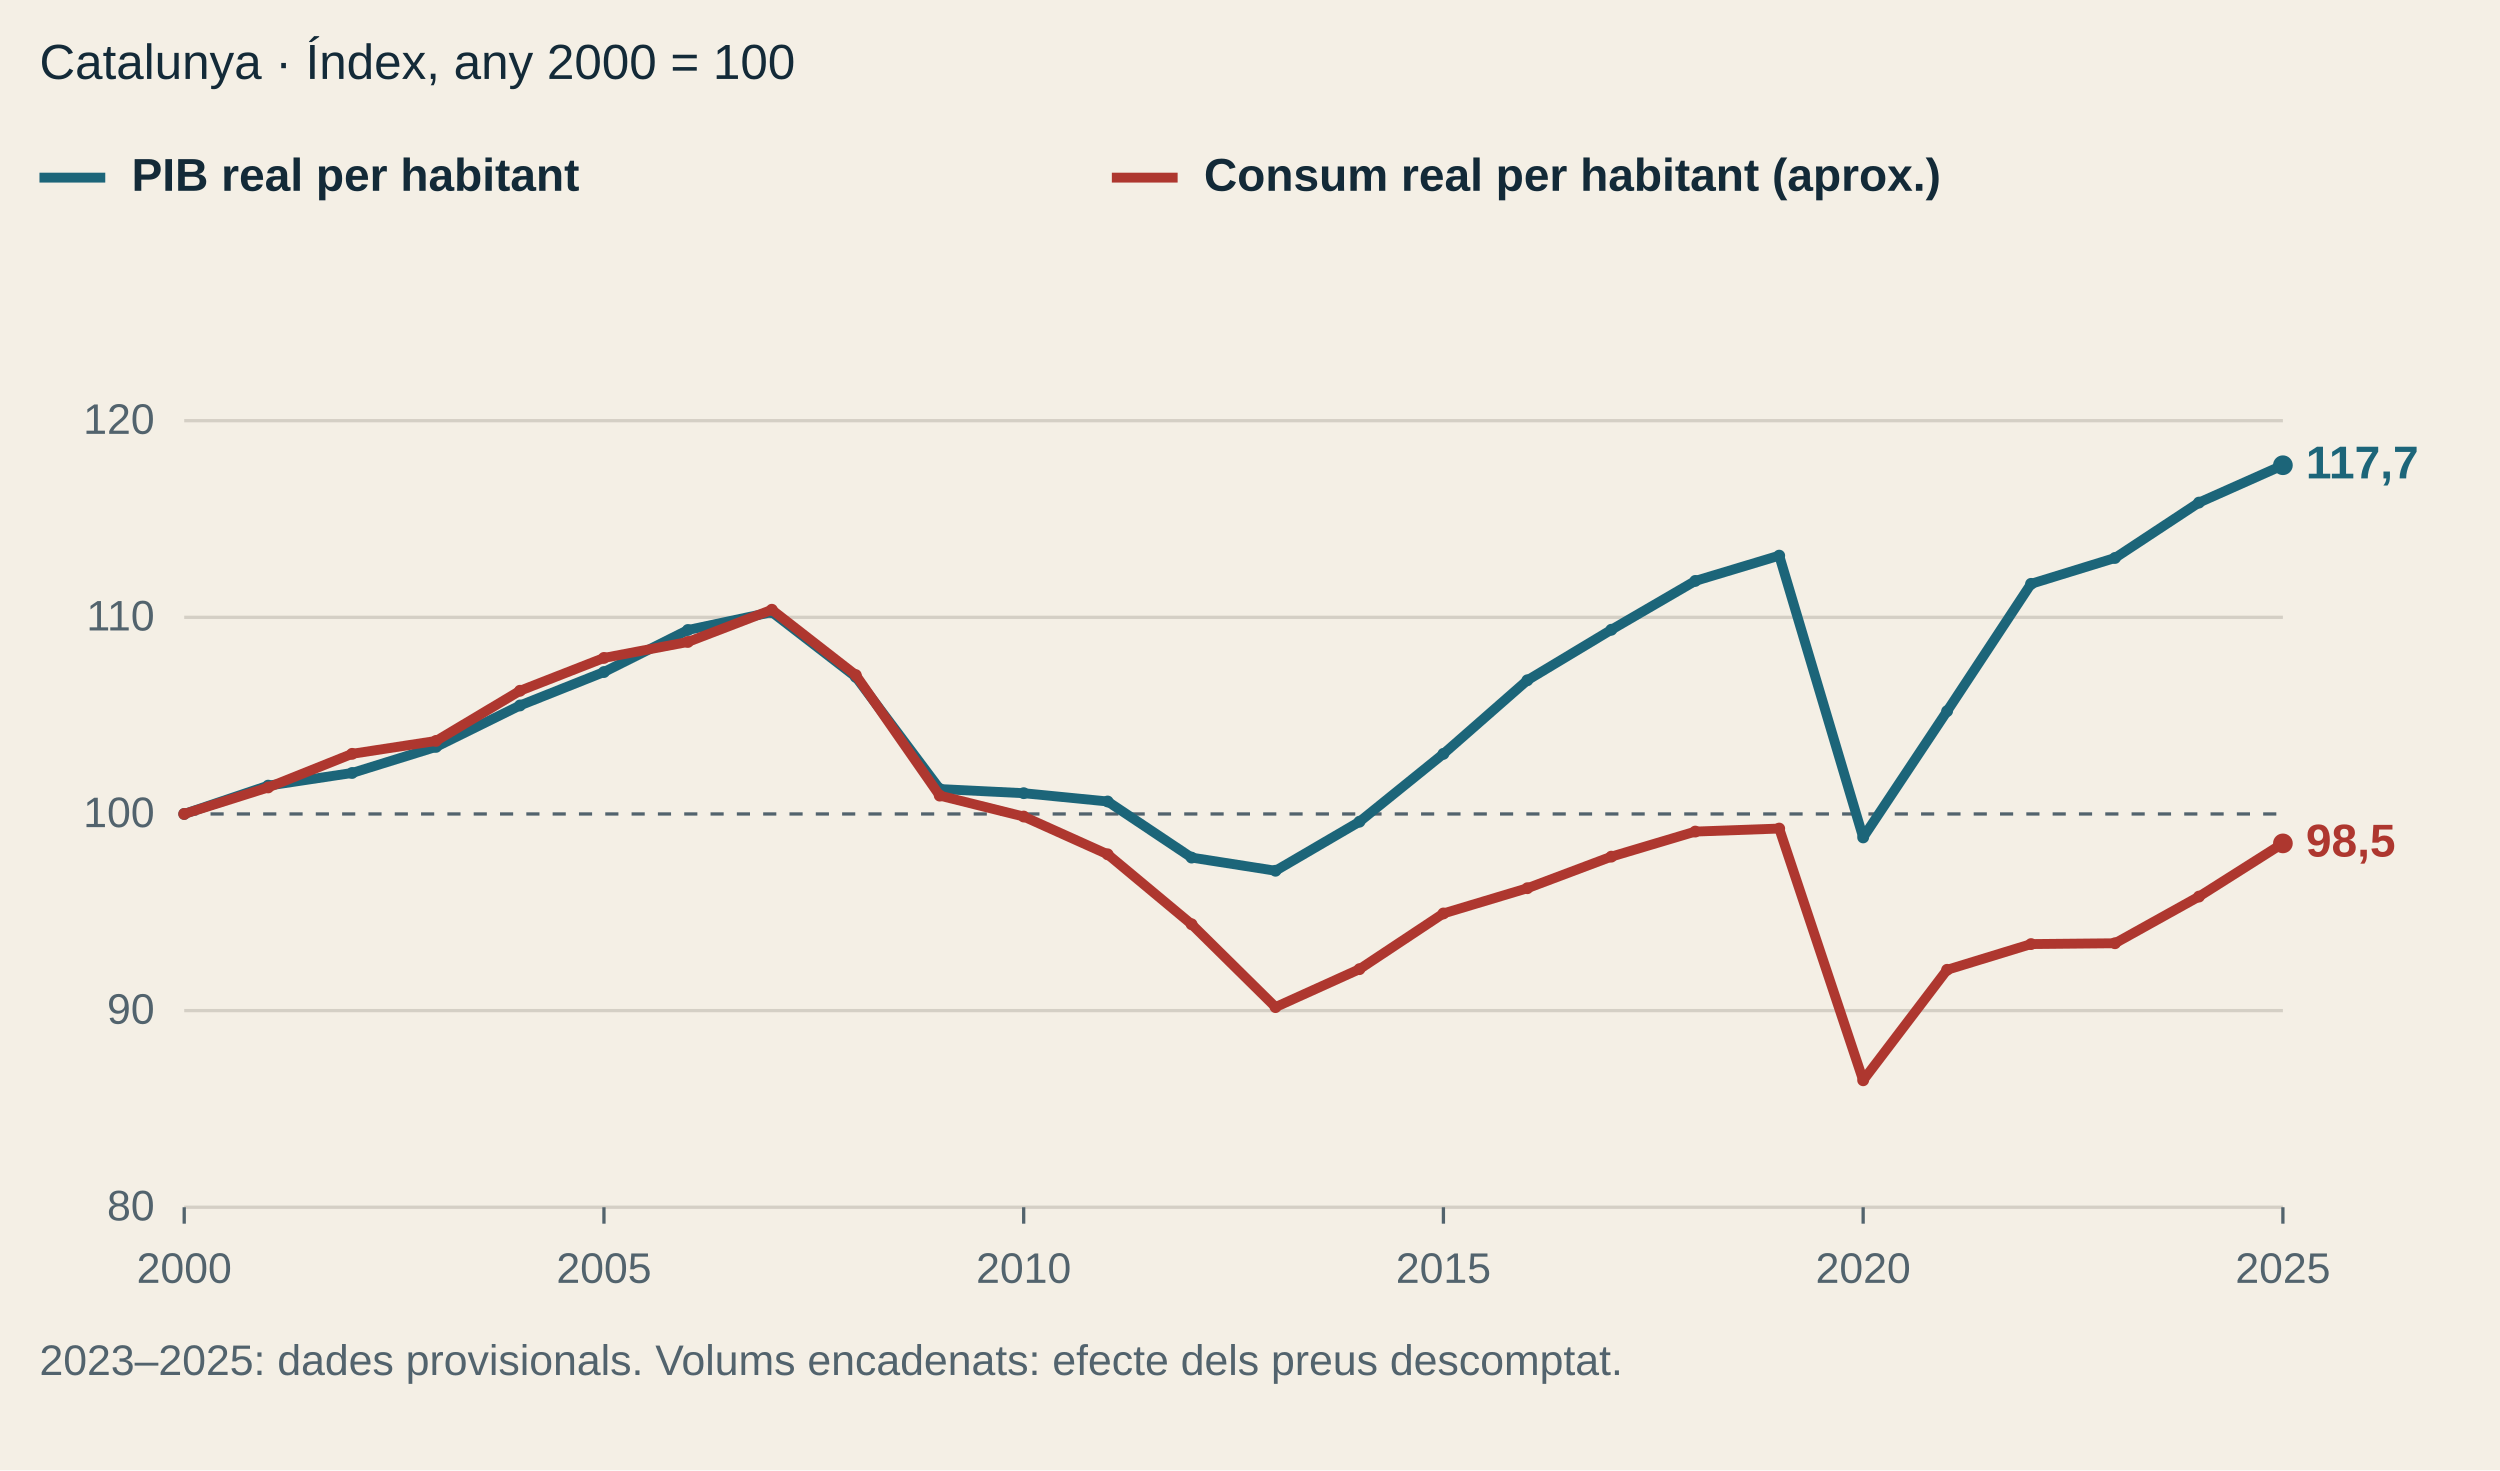
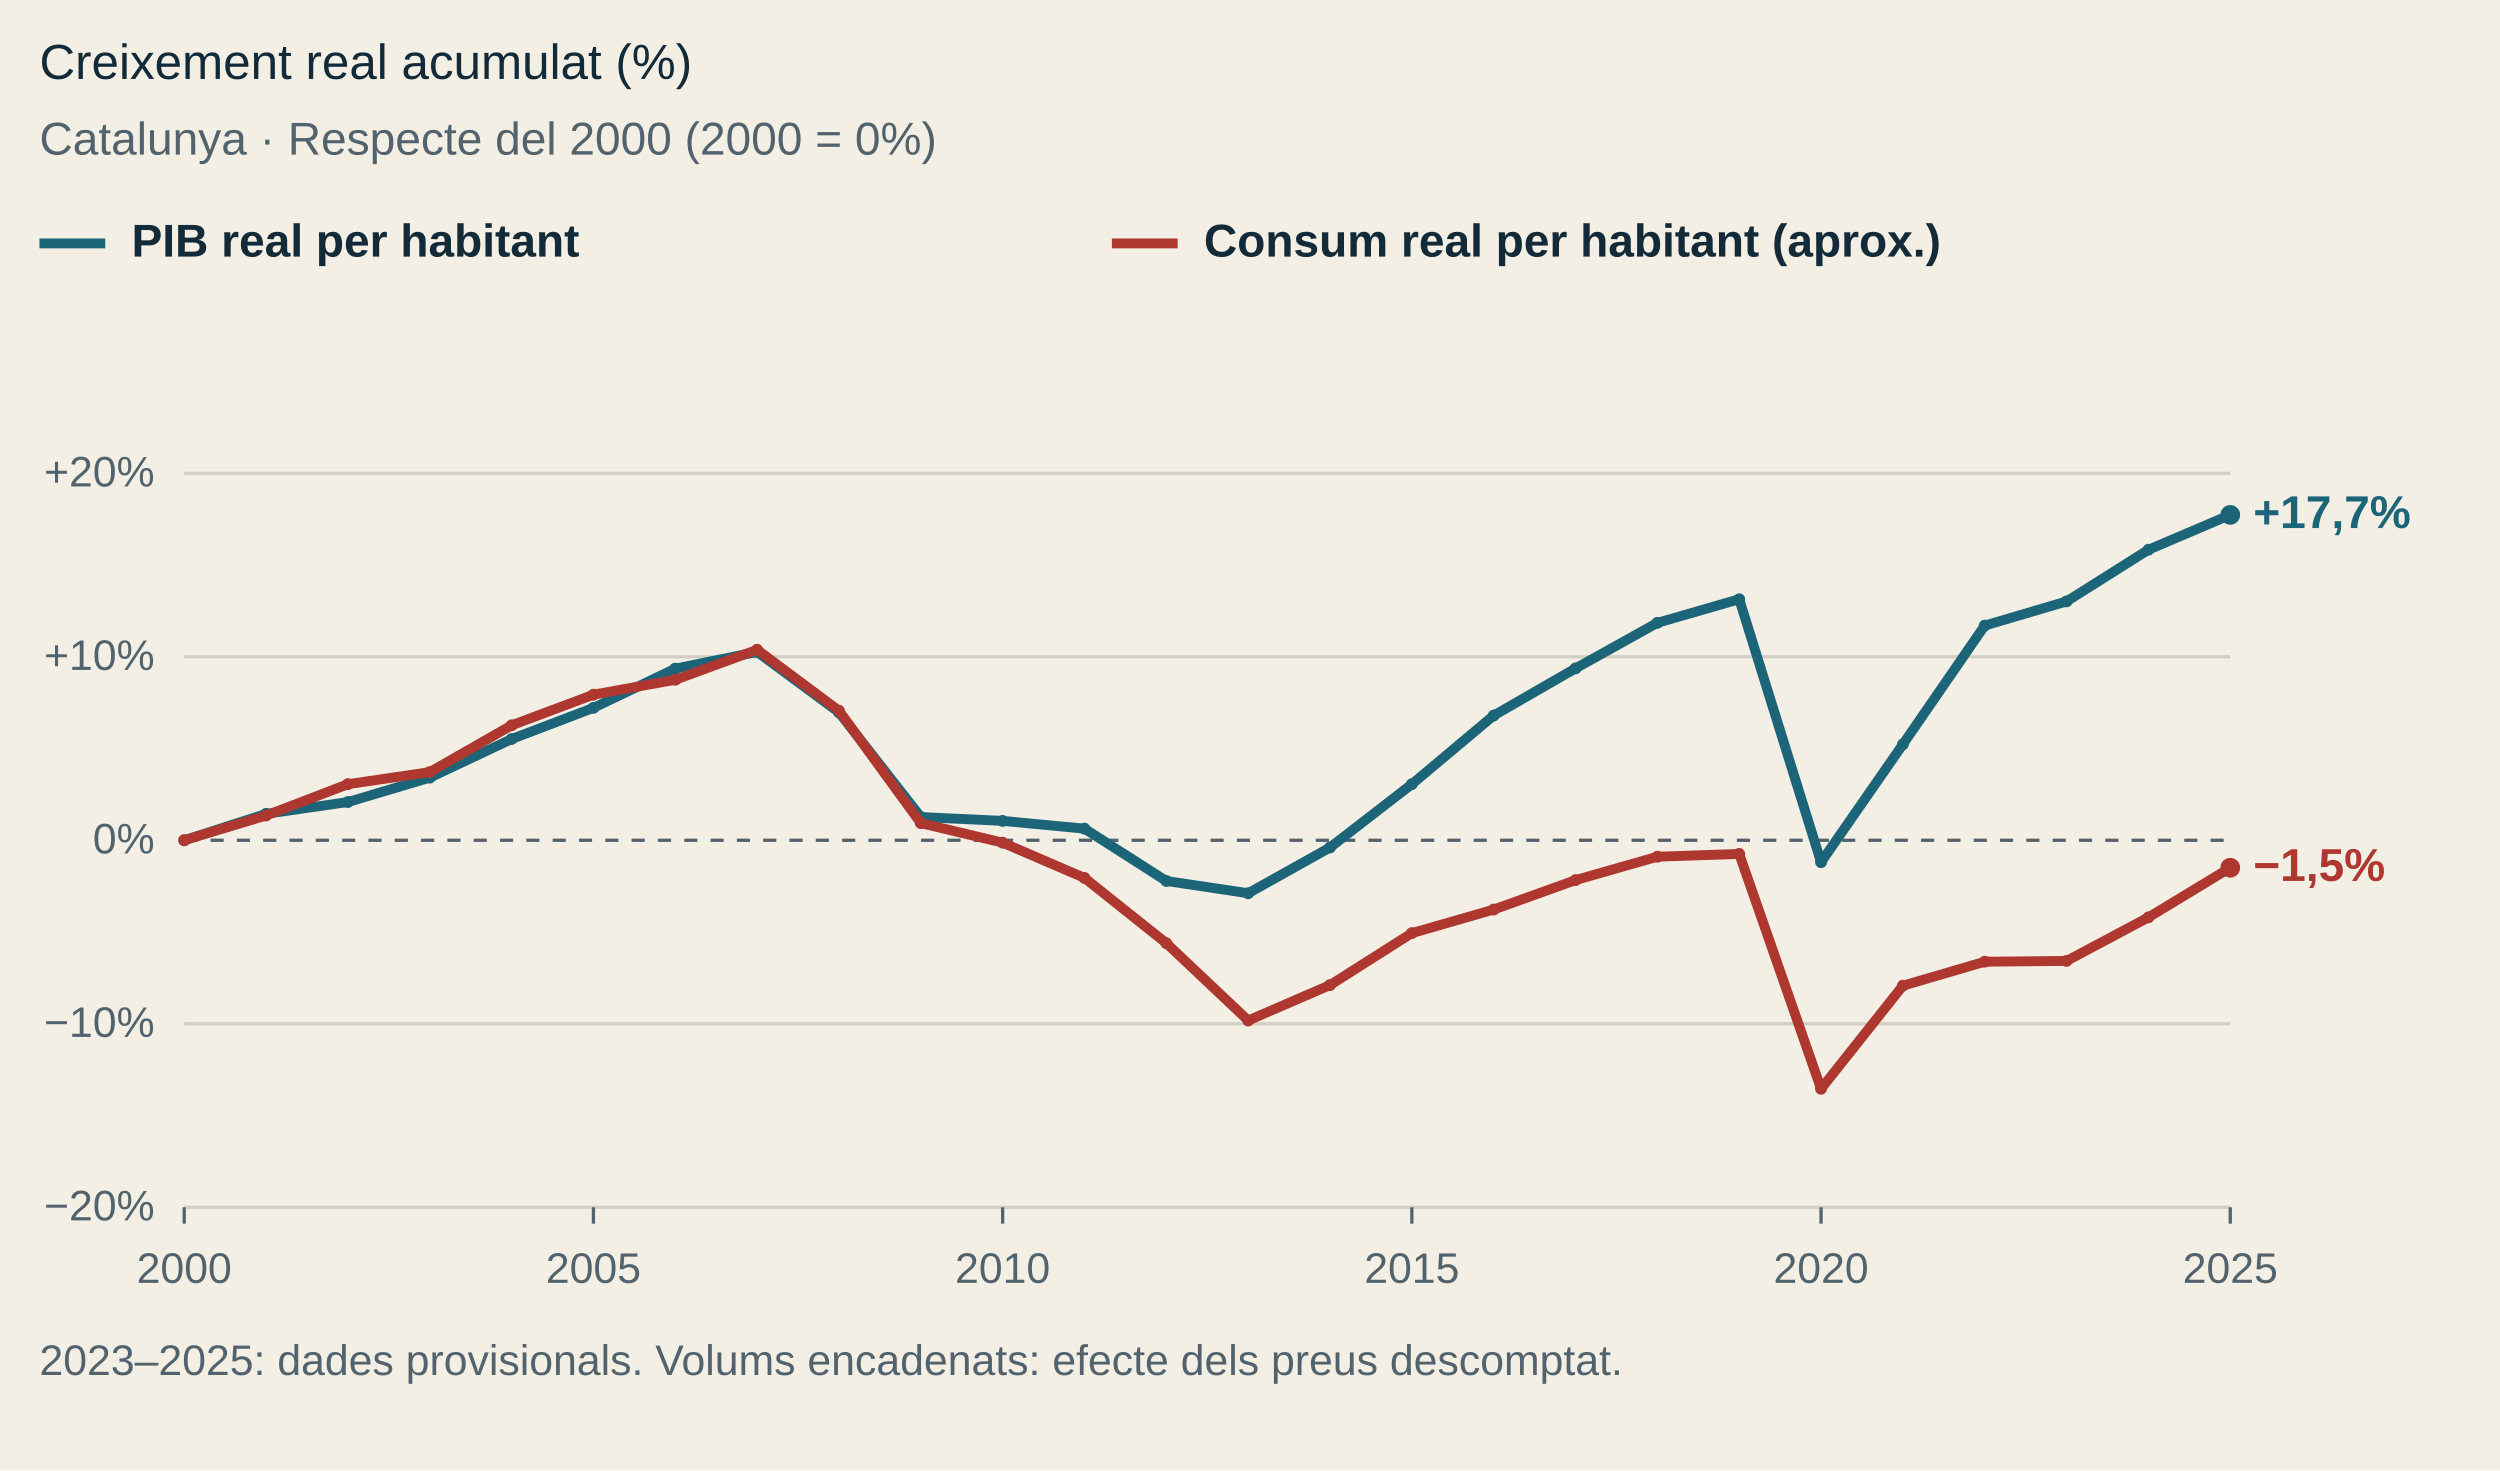
<svg xmlns="http://www.w3.org/2000/svg" width="760" height="447" viewBox="0 0 760 447" role="img" aria-labelledby="chart-title chart-description">
  <rect x="0" y="0" width="760" height="447" fill="#f4efe5" rx="0" />
-   <text x="12" y="24" fill="#132a38" text-anchor="start" font-family="Arial, sans-serif" font-size="15" font-weight="400">Catalunya · Índex, any 2000 = 100</text>
-   <line x1="12" y1="54" x2="32" y2="54" stroke="#1c6579" stroke-width="3" />
-   <text x="40" y="58" fill="#132a38" text-anchor="start" font-family="Arial, sans-serif" font-size="14" font-weight="600">PIB real per habitant</text>
-   <line x1="338" y1="54" x2="358" y2="54" stroke="#ae372f" stroke-width="3" />
-   <text x="366" y="58" fill="#132a38" text-anchor="start" font-family="Arial, sans-serif" font-size="14" font-weight="600">Consum real per habitant (aprox.)</text>
-   <line x1="56" y1="367" x2="694" y2="367" stroke="#d4cfc5" stroke-width="1" />
-   <text x="47" y="371" fill="#52636d" text-anchor="end" font-family="Arial, sans-serif" font-size="13" font-weight="400">80</text>
-   <line x1="56" y1="307.222" x2="694" y2="307.222" stroke="#d4cfc5" stroke-width="1" />
-   <text x="47" y="311.222" fill="#52636d" text-anchor="end" font-family="Arial, sans-serif" font-size="13" font-weight="400">90</text>
-   <line x1="56" y1="247.444" x2="694" y2="247.444" stroke="#52636d" stroke-width="1" stroke-dasharray="4 4" />
-   <text x="47" y="251.444" fill="#52636d" text-anchor="end" font-family="Arial, sans-serif" font-size="13" font-weight="400">100</text>
-   <line x1="56" y1="187.667" x2="694" y2="187.667" stroke="#d4cfc5" stroke-width="1" />
-   <text x="47" y="191.667" fill="#52636d" text-anchor="end" font-family="Arial, sans-serif" font-size="13" font-weight="400">110</text>
-   <line x1="56" y1="127.889" x2="694" y2="127.889" stroke="#d4cfc5" stroke-width="1" />
-   <text x="47" y="131.889" fill="#52636d" text-anchor="end" font-family="Arial, sans-serif" font-size="13" font-weight="400">120</text>
+   <text x="12" y="24" fill="#132a38" text-anchor="start" font-family="Arial, sans-serif" font-size="15" font-weight="400">Creixement real acumulat (%)</text>
+   <text x="12" y="47" fill="#52636d" text-anchor="start" font-family="Arial, sans-serif" font-size="14" font-weight="400">Catalunya · Respecte del 2000 (2000 = 0%)</text>
+   <line x1="12" y1="74" x2="32" y2="74" stroke="#1c6579" stroke-width="3" />
+   <text x="40" y="78" fill="#132a38" text-anchor="start" font-family="Arial, sans-serif" font-size="14" font-weight="600">PIB real per habitant</text>
+   <line x1="338" y1="74" x2="358" y2="74" stroke="#ae372f" stroke-width="3" />
+   <text x="366" y="78" fill="#132a38" text-anchor="start" font-family="Arial, sans-serif" font-size="14" font-weight="600">Consum real per habitant (aprox.)</text>
+   <line x1="56" y1="367" x2="678" y2="367" stroke="#d4cfc5" stroke-width="1" />
+   <text x="47" y="371" fill="#52636d" text-anchor="end" font-family="Arial, sans-serif" font-size="13" font-weight="400">−20%</text>
+   <line x1="56" y1="311.222" x2="678" y2="311.222" stroke="#d4cfc5" stroke-width="1" />
+   <text x="47" y="315.222" fill="#52636d" text-anchor="end" font-family="Arial, sans-serif" font-size="13" font-weight="400">−10%</text>
+   <line x1="56" y1="255.444" x2="678" y2="255.444" stroke="#52636d" stroke-width="1" stroke-dasharray="4 4" />
+   <text x="47" y="259.444" fill="#52636d" text-anchor="end" font-family="Arial, sans-serif" font-size="13" font-weight="400">0%</text>
+   <line x1="56" y1="199.667" x2="678" y2="199.667" stroke="#d4cfc5" stroke-width="1" />
+   <text x="47" y="203.667" fill="#52636d" text-anchor="end" font-family="Arial, sans-serif" font-size="13" font-weight="400">+10%</text>
+   <line x1="56" y1="143.889" x2="678" y2="143.889" stroke="#d4cfc5" stroke-width="1" />
+   <text x="47" y="147.889" fill="#52636d" text-anchor="end" font-family="Arial, sans-serif" font-size="13" font-weight="400">+20%</text>
  <line x1="56" y1="367" x2="56" y2="372" stroke="#52636d" stroke-width="1" />
  <text x="56" y="390" fill="#52636d" text-anchor="middle" font-family="Arial, sans-serif" font-size="13" font-weight="400">2000</text>
-   <line x1="183.6" y1="367" x2="183.6" y2="372" stroke="#52636d" stroke-width="1" />
-   <text x="183.6" y="390" fill="#52636d" text-anchor="middle" font-family="Arial, sans-serif" font-size="13" font-weight="400">2005</text>
-   <line x1="311.2" y1="367" x2="311.2" y2="372" stroke="#52636d" stroke-width="1" />
-   <text x="311.2" y="390" fill="#52636d" text-anchor="middle" font-family="Arial, sans-serif" font-size="13" font-weight="400">2010</text>
-   <line x1="438.8" y1="367" x2="438.8" y2="372" stroke="#52636d" stroke-width="1" />
-   <text x="438.8" y="390" fill="#52636d" text-anchor="middle" font-family="Arial, sans-serif" font-size="13" font-weight="400">2015</text>
-   <line x1="566.4" y1="367" x2="566.4" y2="372" stroke="#52636d" stroke-width="1" />
-   <text x="566.4" y="390" fill="#52636d" text-anchor="middle" font-family="Arial, sans-serif" font-size="13" font-weight="400">2020</text>
-   <line x1="694" y1="367" x2="694" y2="372" stroke="#52636d" stroke-width="1" />
-   <text x="694" y="390" fill="#52636d" text-anchor="middle" font-family="Arial, sans-serif" font-size="13" font-weight="400">2025</text>
-   <path d="M56.00,247.44 L81.52,238.84 L107.04,234.98 L132.56,227.05 L158.08,214.46 L183.60,204.30 L209.12,191.52 L234.64,186.08 L260.16,205.77 L285.68,239.87 L311.20,241.13 L336.72,243.65 L362.24,260.71 L387.76,264.71 L413.28,249.80 L438.80,229.17 L464.32,206.80 L489.84,191.45 L515.36,176.60 L540.88,168.91 L566.40,254.58 L591.92,216.19 L617.44,177.49 L642.96,169.62 L668.48,152.79 L694.00,141.43" fill="none" stroke="#1c6579" stroke-width="3" stroke-linecap="round" stroke-linejoin="round" />
-   <circle cx="56" cy="247.444" r="1.8" fill="#1c6579" />
-   <circle cx="81.52" cy="238.837" r="1.8" fill="#1c6579" />
-   <circle cx="107.04" cy="234.984" r="1.8" fill="#1c6579" />
-   <circle cx="132.56" cy="227.048" r="1.8" fill="#1c6579" />
-   <circle cx="158.08" cy="214.464" r="1.8" fill="#1c6579" />
-   <circle cx="183.6" cy="204.304" r="1.8" fill="#1c6579" />
-   <circle cx="209.12" cy="191.517" r="1.8" fill="#1c6579" />
-   <circle cx="234.64" cy="186.075" r="1.8" fill="#1c6579" />
-   <circle cx="260.16" cy="205.768" r="1.8" fill="#1c6579" />
-   <circle cx="285.68" cy="239.869" r="1.8" fill="#1c6579" />
-   <circle cx="311.2" cy="241.126" r="1.8" fill="#1c6579" />
-   <circle cx="336.72" cy="243.653" r="1.8" fill="#1c6579" />
-   <circle cx="362.24" cy="260.705" r="1.8" fill="#1c6579" />
-   <circle cx="387.76" cy="264.708" r="1.8" fill="#1c6579" />
-   <circle cx="413.28" cy="249.799" r="1.8" fill="#1c6579" />
-   <circle cx="438.8" cy="229.171" r="1.8" fill="#1c6579" />
-   <circle cx="464.32" cy="206.802" r="1.8" fill="#1c6579" />
-   <circle cx="489.84" cy="191.446" r="1.8" fill="#1c6579" />
-   <circle cx="515.36" cy="176.6" r="1.8" fill="#1c6579" />
-   <circle cx="540.88" cy="168.907" r="1.8" fill="#1c6579" />
-   <circle cx="566.4" cy="254.576" r="1.8" fill="#1c6579" />
-   <circle cx="591.92" cy="216.19" r="1.8" fill="#1c6579" />
-   <circle cx="617.44" cy="177.49" r="1.8" fill="#1c6579" />
-   <circle cx="642.96" cy="169.621" r="1.8" fill="#1c6579" />
-   <circle cx="668.48" cy="152.789" r="1.8" fill="#1c6579" />
-   <circle cx="694" cy="141.43" r="1.8" fill="#1c6579" />
-   <circle cx="694" cy="141.43" r="3" fill="#1c6579" />
-   <text x="701" y="145.43" fill="#1c6579" text-anchor="start" font-family="Arial, sans-serif" font-size="14" font-weight="700">117,7</text>
-   <path d="M56.00,247.44 L81.52,239.38 L107.04,229.16 L132.56,225.24 L158.08,209.99 L183.60,200.01 L209.12,195.15 L234.64,185.36 L260.16,205.22 L285.68,241.87 L311.20,248.23 L336.72,259.71 L362.24,280.97 L387.76,306.16 L413.28,294.62 L438.80,277.69 L464.32,270.02 L489.84,260.42 L515.36,252.80 L540.88,251.88 L566.40,328.41 L591.92,294.82 L617.44,287.00 L642.96,286.75 L668.48,272.56 L694.00,256.39" fill="none" stroke="#ae372f" stroke-width="3" stroke-linecap="round" stroke-linejoin="round" />
-   <circle cx="56" cy="247.444" r="1.8" fill="#ae372f" />
-   <circle cx="81.52" cy="239.379" r="1.8" fill="#ae372f" />
-   <circle cx="107.04" cy="229.164" r="1.8" fill="#ae372f" />
-   <circle cx="132.56" cy="225.237" r="1.8" fill="#ae372f" />
-   <circle cx="158.08" cy="209.99" r="1.8" fill="#ae372f" />
-   <circle cx="183.6" cy="200.009" r="1.8" fill="#ae372f" />
-   <circle cx="209.12" cy="195.154" r="1.8" fill="#ae372f" />
-   <circle cx="234.64" cy="185.363" r="1.8" fill="#ae372f" />
-   <circle cx="260.16" cy="205.224" r="1.8" fill="#ae372f" />
-   <circle cx="285.68" cy="241.866" r="1.8" fill="#ae372f" />
-   <circle cx="311.2" cy="248.227" r="1.8" fill="#ae372f" />
-   <circle cx="336.72" cy="259.712" r="1.8" fill="#ae372f" />
-   <circle cx="362.24" cy="280.971" r="1.8" fill="#ae372f" />
-   <circle cx="387.76" cy="306.162" r="1.8" fill="#ae372f" />
-   <circle cx="413.28" cy="294.624" r="1.8" fill="#ae372f" />
-   <circle cx="438.8" cy="277.694" r="1.8" fill="#ae372f" />
-   <circle cx="464.32" cy="270.017" r="1.8" fill="#ae372f" />
-   <circle cx="489.84" cy="260.421" r="1.8" fill="#ae372f" />
-   <circle cx="515.36" cy="252.799" r="1.8" fill="#ae372f" />
-   <circle cx="540.88" cy="251.884" r="1.8" fill="#ae372f" />
-   <circle cx="566.4" cy="328.407" r="1.8" fill="#ae372f" />
-   <circle cx="591.92" cy="294.819" r="1.8" fill="#ae372f" />
-   <circle cx="617.44" cy="287.003" r="1.8" fill="#ae372f" />
-   <circle cx="642.96" cy="286.745" r="1.8" fill="#ae372f" />
-   <circle cx="668.48" cy="272.562" r="1.8" fill="#ae372f" />
-   <circle cx="694" cy="256.392" r="1.8" fill="#ae372f" />
-   <circle cx="694" cy="256.392" r="3" fill="#ae372f" />
-   <text x="701" y="260.392" fill="#ae372f" text-anchor="start" font-family="Arial, sans-serif" font-size="14" font-weight="700">98,5</text>
+   <line x1="180.4" y1="367" x2="180.4" y2="372" stroke="#52636d" stroke-width="1" />
+   <text x="180.4" y="390" fill="#52636d" text-anchor="middle" font-family="Arial, sans-serif" font-size="13" font-weight="400">2005</text>
+   <line x1="304.8" y1="367" x2="304.8" y2="372" stroke="#52636d" stroke-width="1" />
+   <text x="304.8" y="390" fill="#52636d" text-anchor="middle" font-family="Arial, sans-serif" font-size="13" font-weight="400">2010</text>
+   <line x1="429.2" y1="367" x2="429.2" y2="372" stroke="#52636d" stroke-width="1" />
+   <text x="429.2" y="390" fill="#52636d" text-anchor="middle" font-family="Arial, sans-serif" font-size="13" font-weight="400">2015</text>
+   <line x1="553.6" y1="367" x2="553.6" y2="372" stroke="#52636d" stroke-width="1" />
+   <text x="553.6" y="390" fill="#52636d" text-anchor="middle" font-family="Arial, sans-serif" font-size="13" font-weight="400">2020</text>
+   <line x1="678" y1="367" x2="678" y2="372" stroke="#52636d" stroke-width="1" />
+   <text x="678" y="390" fill="#52636d" text-anchor="middle" font-family="Arial, sans-serif" font-size="13" font-weight="400">2025</text>
+   <path d="M56.00,255.44 L80.88,247.41 L105.76,243.82 L130.64,236.41 L155.52,224.67 L180.40,215.19 L205.28,203.26 L230.16,198.18 L255.04,216.56 L279.92,248.38 L304.80,249.55 L329.68,251.91 L354.56,267.82 L379.44,271.55 L404.32,257.64 L429.20,238.39 L454.08,217.52 L478.96,203.19 L503.84,189.34 L528.72,182.16 L553.60,262.10 L578.48,226.28 L603.36,190.17 L628.24,182.83 L653.12,167.12 L678.00,156.52" fill="none" stroke="#1c6579" stroke-width="3" stroke-linecap="round" stroke-linejoin="round" />
+   <circle cx="56" cy="255.444" r="1.8" fill="#1c6579" />
+   <circle cx="80.88" cy="247.413" r="1.8" fill="#1c6579" />
+   <circle cx="105.76" cy="243.818" r="1.8" fill="#1c6579" />
+   <circle cx="130.64" cy="236.413" r="1.8" fill="#1c6579" />
+   <circle cx="155.52" cy="224.671" r="1.8" fill="#1c6579" />
+   <circle cx="180.4" cy="215.191" r="1.8" fill="#1c6579" />
+   <circle cx="205.28" cy="203.26" r="1.8" fill="#1c6579" />
+   <circle cx="230.16" cy="198.182" r="1.8" fill="#1c6579" />
+   <circle cx="255.04" cy="216.557" r="1.8" fill="#1c6579" />
+   <circle cx="279.92" cy="248.376" r="1.8" fill="#1c6579" />
+   <circle cx="304.8" cy="249.549" r="1.8" fill="#1c6579" />
+   <circle cx="329.68" cy="251.906" r="1.8" fill="#1c6579" />
+   <circle cx="354.56" cy="267.818" r="1.8" fill="#1c6579" />
+   <circle cx="379.44" cy="271.553" r="1.8" fill="#1c6579" />
+   <circle cx="404.32" cy="257.641" r="1.8" fill="#1c6579" />
+   <circle cx="429.2" cy="238.394" r="1.8" fill="#1c6579" />
+   <circle cx="454.08" cy="217.522" r="1.8" fill="#1c6579" />
+   <circle cx="478.96" cy="203.194" r="1.8" fill="#1c6579" />
+   <circle cx="503.84" cy="189.34" r="1.8" fill="#1c6579" />
+   <circle cx="528.72" cy="182.162" r="1.8" fill="#1c6579" />
+   <circle cx="553.6" cy="262.099" r="1.8" fill="#1c6579" />
+   <circle cx="578.48" cy="226.281" r="1.8" fill="#1c6579" />
+   <circle cx="603.36" cy="190.171" r="1.8" fill="#1c6579" />
+   <circle cx="628.24" cy="182.828" r="1.8" fill="#1c6579" />
+   <circle cx="653.12" cy="167.123" r="1.8" fill="#1c6579" />
+   <circle cx="678" cy="156.524" r="1.8" fill="#1c6579" />
+   <circle cx="678" cy="156.524" r="3" fill="#1c6579" />
+   <text x="685" y="160.524" fill="#1c6579" text-anchor="start" font-family="Arial, sans-serif" font-size="14" font-weight="700">+17,7%</text>
+   <path d="M56.00,255.44 L80.88,247.92 L105.76,238.39 L130.64,234.72 L155.52,220.50 L180.40,211.18 L205.28,206.65 L230.16,197.52 L255.04,216.05 L279.92,250.24 L304.80,256.17 L329.68,266.89 L354.56,286.73 L379.44,310.23 L404.32,299.47 L429.20,283.67 L454.08,276.51 L478.96,267.55 L503.84,260.44 L528.72,259.59 L553.60,330.99 L578.48,299.65 L603.36,292.36 L628.24,292.12 L653.12,278.88 L678.00,263.79" fill="none" stroke="#ae372f" stroke-width="3" stroke-linecap="round" stroke-linejoin="round" />
+   <circle cx="56" cy="255.444" r="1.8" fill="#ae372f" />
+   <circle cx="80.88" cy="247.919" r="1.8" fill="#ae372f" />
+   <circle cx="105.76" cy="238.387" r="1.8" fill="#ae372f" />
+   <circle cx="130.64" cy="234.723" r="1.8" fill="#ae372f" />
+   <circle cx="155.52" cy="220.497" r="1.8" fill="#ae372f" />
+   <circle cx="180.4" cy="211.183" r="1.8" fill="#ae372f" />
+   <circle cx="205.28" cy="206.653" r="1.8" fill="#ae372f" />
+   <circle cx="230.16" cy="197.517" r="1.8" fill="#ae372f" />
+   <circle cx="255.04" cy="216.049" r="1.8" fill="#ae372f" />
+   <circle cx="279.92" cy="250.24" r="1.8" fill="#ae372f" />
+   <circle cx="304.8" cy="256.175" r="1.8" fill="#ae372f" />
+   <circle cx="329.68" cy="266.891" r="1.8" fill="#ae372f" />
+   <circle cx="354.56" cy="286.728" r="1.8" fill="#ae372f" />
+   <circle cx="379.44" cy="310.233" r="1.8" fill="#ae372f" />
+   <circle cx="404.32" cy="299.467" r="1.8" fill="#ae372f" />
+   <circle cx="429.2" cy="283.669" r="1.8" fill="#ae372f" />
+   <circle cx="454.08" cy="276.507" r="1.8" fill="#ae372f" />
+   <circle cx="478.96" cy="267.552" r="1.8" fill="#ae372f" />
+   <circle cx="503.84" cy="260.44" r="1.8" fill="#ae372f" />
+   <circle cx="528.72" cy="259.587" r="1.8" fill="#ae372f" />
+   <circle cx="553.6" cy="330.989" r="1.8" fill="#ae372f" />
+   <circle cx="578.48" cy="299.649" r="1.8" fill="#ae372f" />
+   <circle cx="603.36" cy="292.356" r="1.8" fill="#ae372f" />
+   <circle cx="628.24" cy="292.115" r="1.8" fill="#ae372f" />
+   <circle cx="653.12" cy="278.882" r="1.8" fill="#ae372f" />
+   <circle cx="678" cy="263.793" r="1.8" fill="#ae372f" />
+   <circle cx="678" cy="263.793" r="3" fill="#ae372f" />
+   <text x="685" y="267.793" fill="#ae372f" text-anchor="start" font-family="Arial, sans-serif" font-size="14" font-weight="700">−1,5%</text>
  <text x="12" y="418" fill="#52636d" text-anchor="start" font-family="Arial, sans-serif" font-size="13" font-weight="400">2023–2025: dades provisionals. Volums encadenats: efecte dels preus descomptat.</text>
</svg>
